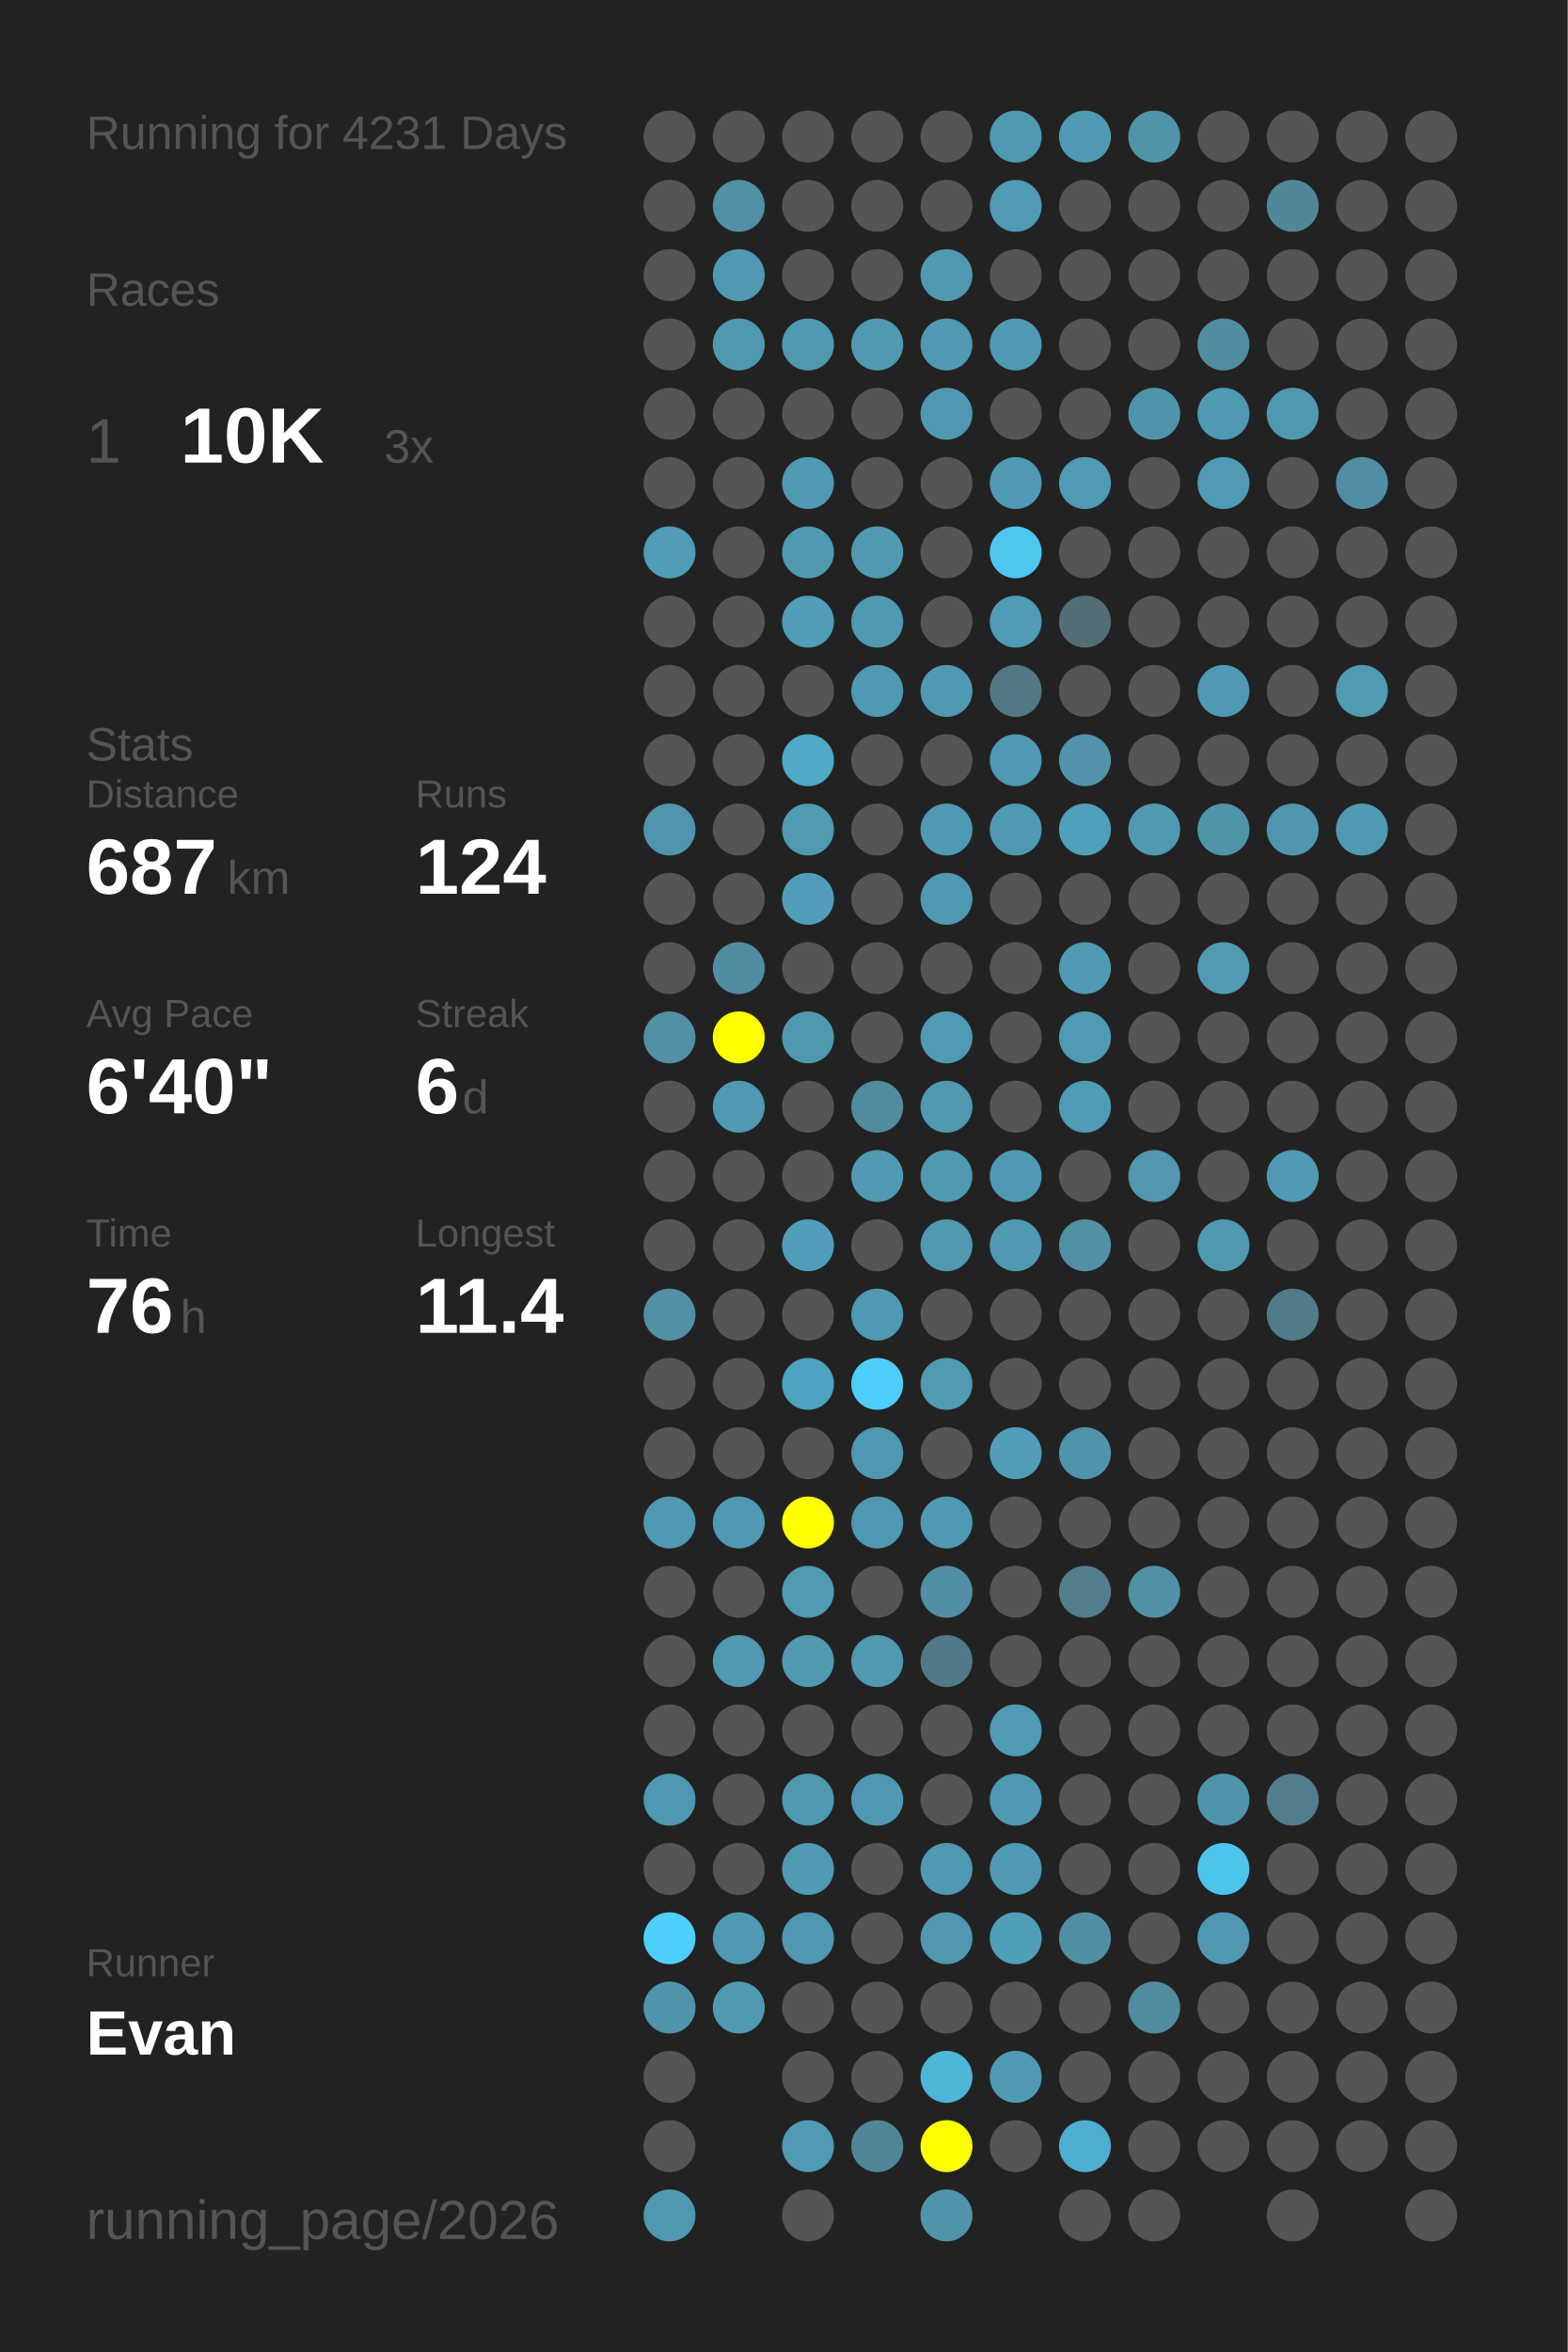
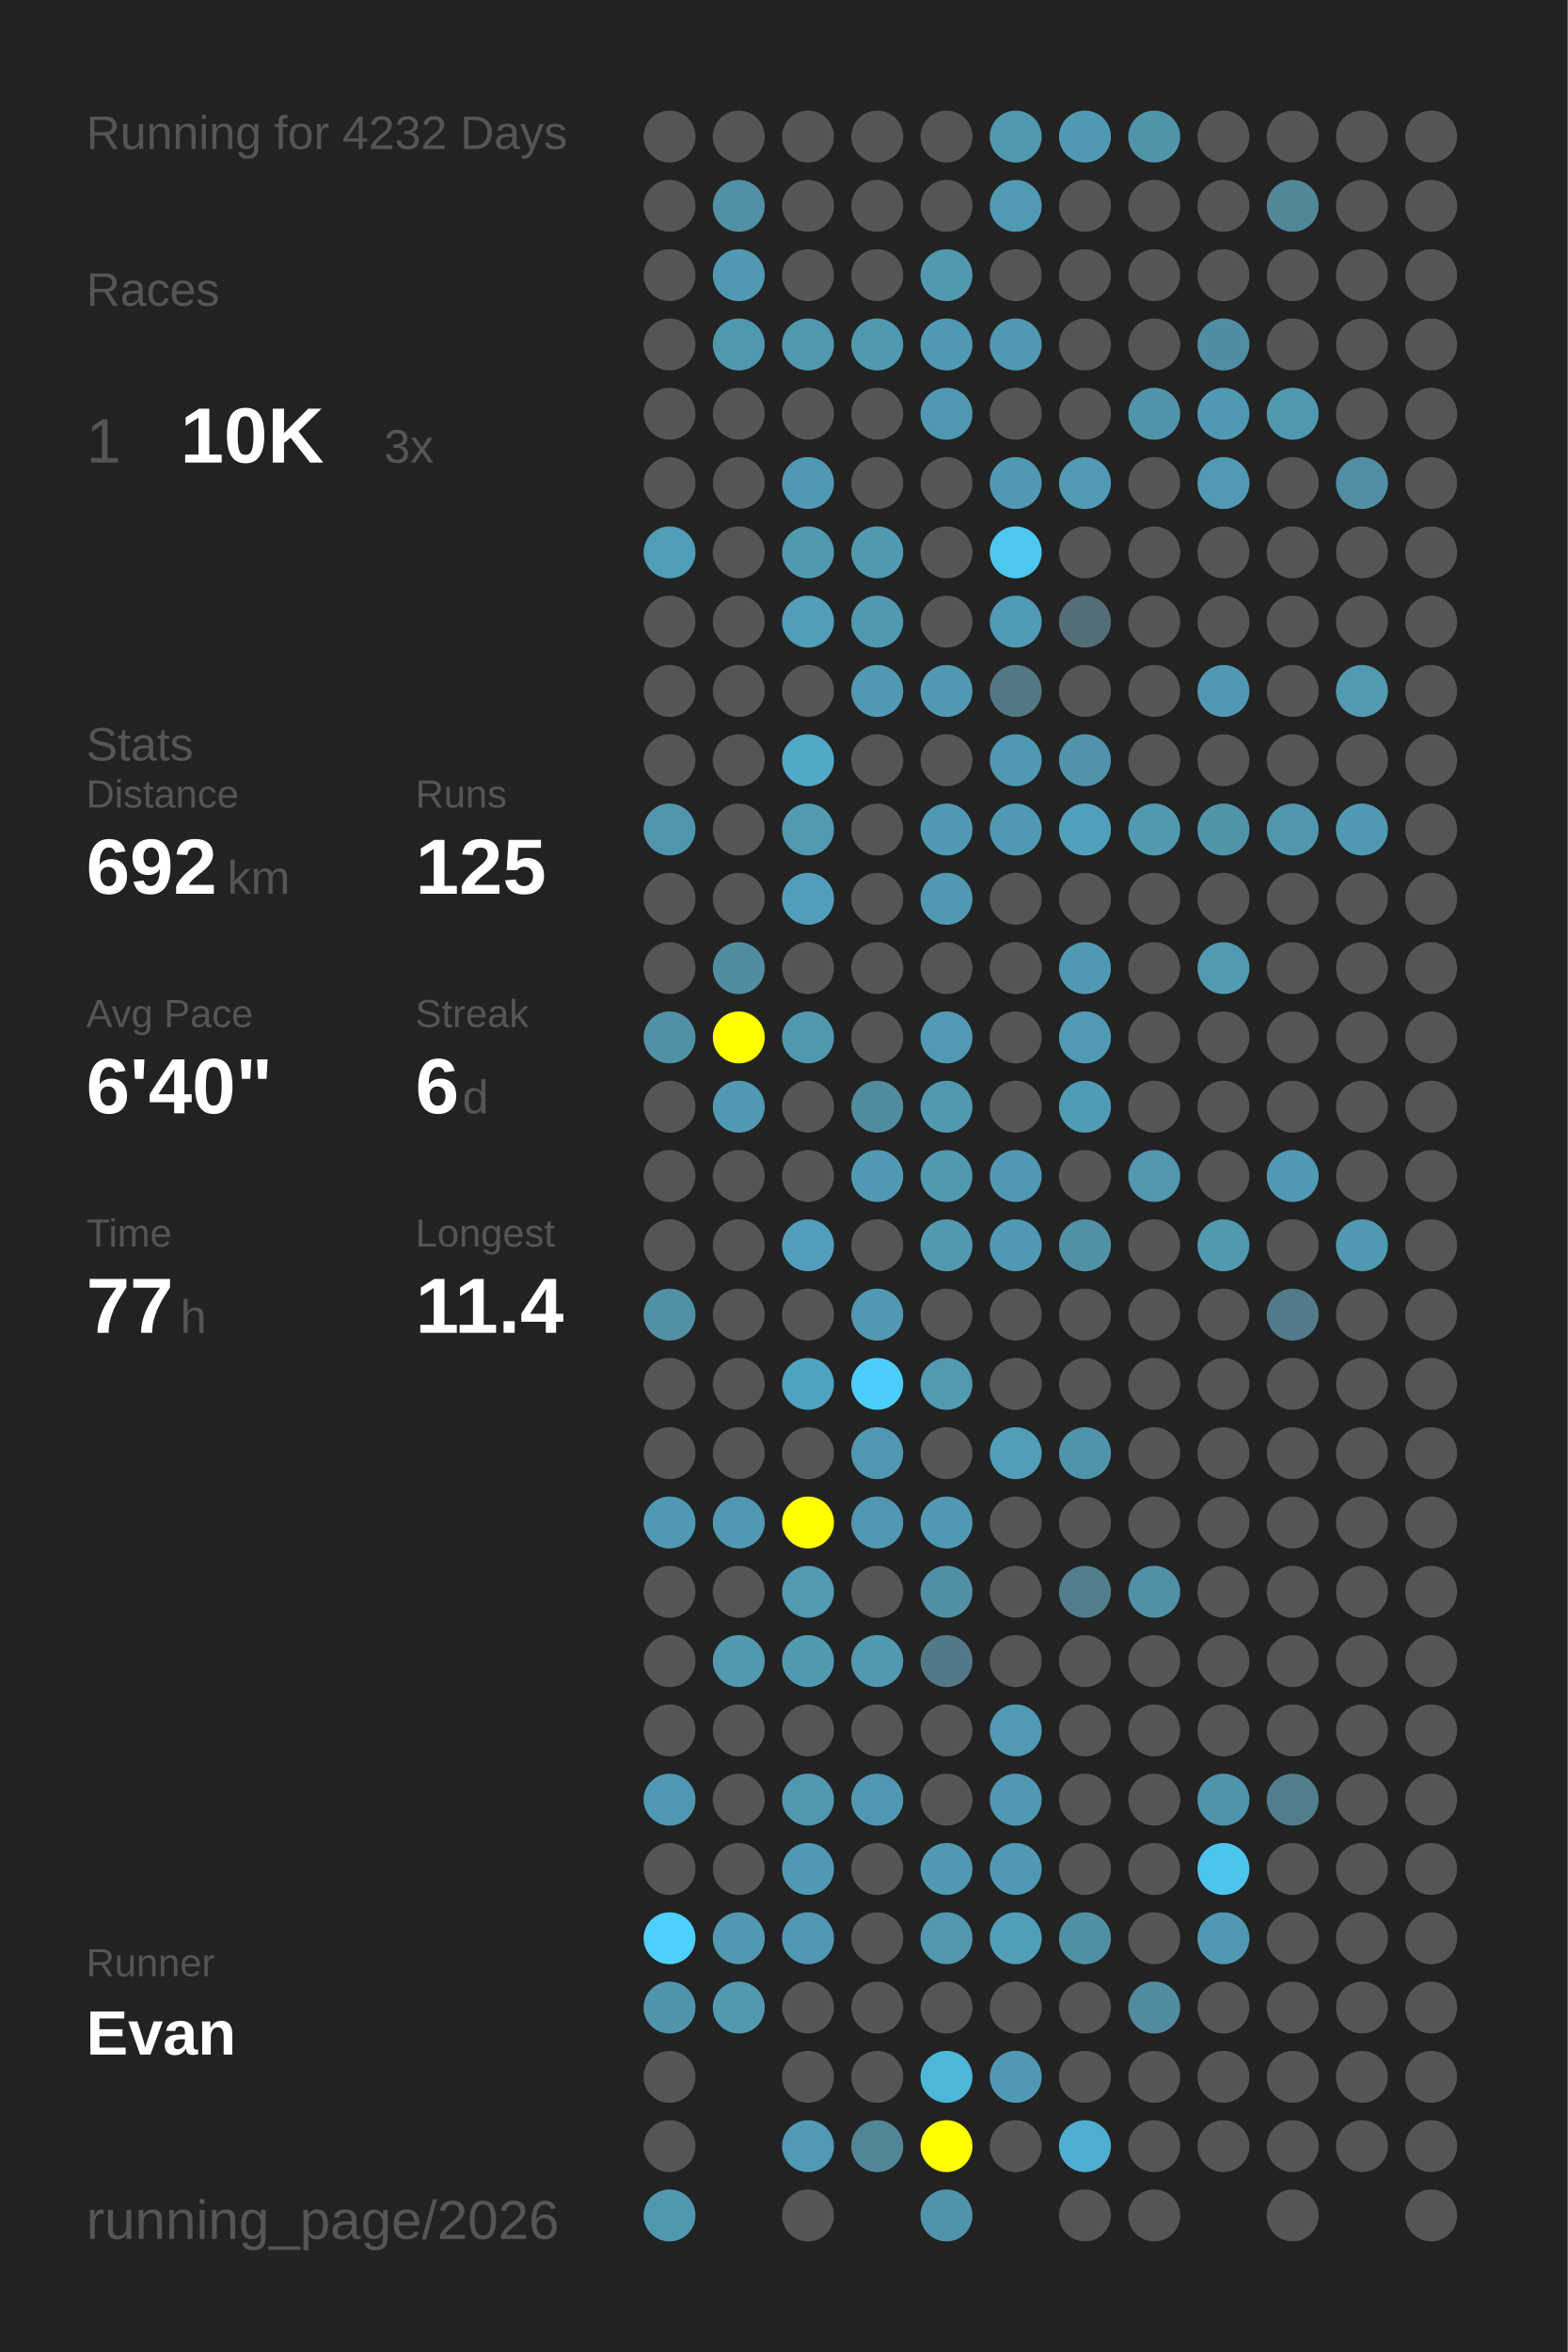
<svg xmlns="http://www.w3.org/2000/svg" baseProfile="full" height="300mm" version="1.1" viewBox="0,0,200,300" width="200mm">
  <defs />
  <rect fill="#222222" height="300" width="200" x="0" y="0" />
-   <text fill="#555555" style="font-size:6px; font-family:Arial;" x="11" y="19">Running for 4231 Days</text>
+   <text fill="#555555" style="font-size:6px; font-family:Arial;" x="11" y="19">Running for 4232 Days</text>
  <text fill="#555555" style="font-size:6px; font-family:Arial;" x="11" y="39">Races</text>
  <text fill="#555555" style="font-size:8px; font-family:Arial;" x="11" y="59">1</text>
  <text fill="#FFFFFF" style="font-size:10px; font-family:Arial; font-weight:bold;" x="23" y="59">10K</text>
  <text fill="#555555" style="font-size:6px; font-family:Arial;" x="49" y="59">3x</text>
  <text fill="#555555" style="font-size:6px; font-family:Arial;" x="11" y="97">Stats</text>
  <text fill="#555555" style="font-size:5px; font-family:Arial;" x="11" y="103">Distance</text>
-   <text fill="#FFFFFF" style="font-size:10px; font-family:Arial; font-weight:bold;" x="11" y="114">687</text>
+   <text fill="#FFFFFF" style="font-size:10px; font-family:Arial; font-weight:bold;" x="11" y="114">692</text>
  <text fill="#555555" style="font-size:6px; font-family:Arial;" x="29" y="114">km</text>
  <text fill="#555555" style="font-size:5px; font-family:Arial;" x="53" y="103">Runs</text>
-   <text fill="#FFFFFF" style="font-size:10px; font-family:Arial; font-weight:bold;" x="53" y="114">124</text>
+   <text fill="#FFFFFF" style="font-size:10px; font-family:Arial; font-weight:bold;" x="53" y="114">125</text>
  <text fill="#555555" style="font-size:5px; font-family:Arial;" x="11" y="131">Avg Pace</text>
  <text fill="#FFFFFF" style="font-size:10px; font-family:Arial; font-weight:bold;" x="11" y="142">6'40"</text>
  <text fill="#555555" style="font-size:5px; font-family:Arial;" x="53" y="131">Streak</text>
  <text fill="#FFFFFF" style="font-size:10px; font-family:Arial; font-weight:bold;" x="53" y="142">6</text>
  <text fill="#555555" style="font-size:6px; font-family:Arial;" x="59" y="142">d</text>
  <text fill="#555555" style="font-size:5px; font-family:Arial;" x="11" y="159">Time</text>
-   <text fill="#FFFFFF" style="font-size:10px; font-family:Arial; font-weight:bold;" x="11" y="170">76</text>
+   <text fill="#FFFFFF" style="font-size:10px; font-family:Arial; font-weight:bold;" x="11" y="170">77</text>
  <text fill="#555555" style="font-size:6px; font-family:Arial;" x="23" y="170">h</text>
  <text fill="#555555" style="font-size:5px; font-family:Arial;" x="53" y="159">Longest</text>
  <text fill="#FFFFFF" style="font-size:10px; font-family:Arial; font-weight:bold;" x="53" y="170">11.4</text>
  <text fill="#555555" style="font-size:5px; font-family:Arial;" x="11" y="252.065">Runner</text>
  <text fill="#FFFFFF" style="font-size:8px; font-family:Arial; font-weight:bold;" x="11" y="262.065">Evan</text>
  <text fill="#555555" style="font-size:7px; font-family:Arial;" x="11" y="285.581">running_page/2026</text>
  <circle cx="85.417" cy="17.419" fill="#555555" r="3.312" />
  <circle cx="85.417" cy="26.258" fill="#555555" r="3.312" />
  <circle cx="85.417" cy="35.097" fill="#555555" r="3.312" />
  <circle cx="85.417" cy="43.935" fill="#555555" r="3.312" />
  <circle cx="85.417" cy="52.774" fill="#555555" r="3.312" />
  <circle cx="85.417" cy="61.613" fill="#555555" r="3.312" />
  <circle cx="85.417" cy="70.452" fill="#509db7" r="3.312" />
  <circle cx="85.417" cy="79.29" fill="#555555" r="3.312" />
  <circle cx="85.417" cy="88.129" fill="#555555" r="3.312" />
  <circle cx="85.417" cy="96.968" fill="#555555" r="3.312" />
  <circle cx="85.417" cy="105.806" fill="#5095ad" r="3.312" />
  <circle cx="85.417" cy="114.645" fill="#555555" r="3.312" />
  <circle cx="85.417" cy="123.484" fill="#555555" r="3.312" />
  <circle cx="85.417" cy="132.323" fill="#5190a5" r="3.312" />
  <circle cx="85.417" cy="141.161" fill="#555555" r="3.312" />
  <circle cx="85.417" cy="150" fill="#555555" r="3.312" />
  <circle cx="85.417" cy="158.839" fill="#555555" r="3.312" />
  <circle cx="85.417" cy="167.677" fill="#5190a5" r="3.312" />
  <circle cx="85.417" cy="176.516" fill="#555555" r="3.312" />
  <circle cx="85.417" cy="185.355" fill="#555555" r="3.312" />
  <circle cx="85.417" cy="194.194" fill="#5099b2" r="3.312" />
  <circle cx="85.417" cy="203.032" fill="#555555" r="3.312" />
  <circle cx="85.417" cy="211.871" fill="#555555" r="3.312" />
  <circle cx="85.417" cy="220.71" fill="#555555" r="3.312" />
  <circle cx="85.417" cy="229.548" fill="#5098b1" r="3.312" />
  <circle cx="85.417" cy="238.387" fill="#555555" r="3.312" />
  <circle cx="85.417" cy="247.226" fill="#4dd0fc" r="3.312" />
  <circle cx="85.417" cy="256.065" fill="#5094ac" r="3.312" />
  <circle cx="85.417" cy="264.903" fill="#555555" r="3.312" />
  <circle cx="85.417" cy="273.742" fill="#555555" r="3.312" />
  <circle cx="85.417" cy="282.581" fill="#5098b0" r="3.312" />
  <circle cx="94.25" cy="17.419" fill="#555555" r="3.312" />
  <circle cx="94.25" cy="26.258" fill="#5190a5" r="3.312" />
  <circle cx="94.25" cy="35.097" fill="#5099b2" r="3.312" />
  <circle cx="94.25" cy="43.935" fill="#5098b0" r="3.312" />
  <circle cx="94.25" cy="52.774" fill="#555555" r="3.312" />
  <circle cx="94.25" cy="61.613" fill="#555555" r="3.312" />
  <circle cx="94.25" cy="70.452" fill="#555555" r="3.312" />
  <circle cx="94.25" cy="79.29" fill="#555555" r="3.312" />
  <circle cx="94.25" cy="88.129" fill="#555555" r="3.312" />
  <circle cx="94.25" cy="96.968" fill="#555555" r="3.312" />
  <circle cx="94.25" cy="105.806" fill="#555555" r="3.312" />
  <circle cx="94.25" cy="114.645" fill="#555555" r="3.312" />
  <circle cx="94.25" cy="123.484" fill="#518da1" r="3.312" />
  <circle cx="94.25" cy="132.323" fill="#FFFF00" r="3.312" />
  <circle cx="94.25" cy="141.161" fill="#5099b2" r="3.312" />
  <circle cx="94.25" cy="150" fill="#555555" r="3.312" />
  <circle cx="94.25" cy="158.839" fill="#555555" r="3.312" />
  <circle cx="94.25" cy="167.677" fill="#555555" r="3.312" />
  <circle cx="94.25" cy="176.516" fill="#555555" r="3.312" />
  <circle cx="94.25" cy="185.355" fill="#555555" r="3.312" />
  <circle cx="94.25" cy="194.194" fill="#5099b2" r="3.312" />
  <circle cx="94.25" cy="203.032" fill="#555555" r="3.312" />
  <circle cx="94.25" cy="211.871" fill="#5099b1" r="3.312" />
  <circle cx="94.25" cy="220.71" fill="#555555" r="3.312" />
  <circle cx="94.25" cy="229.548" fill="#555555" r="3.312" />
  <circle cx="94.25" cy="238.387" fill="#555555" r="3.312" />
  <circle cx="94.25" cy="247.226" fill="#5099b2" r="3.312" />
  <circle cx="94.25" cy="256.065" fill="#5099b1" r="3.312" />
  <circle cx="103.083" cy="17.419" fill="#555555" r="3.312" />
  <circle cx="103.083" cy="26.258" fill="#555555" r="3.312" />
  <circle cx="103.083" cy="35.097" fill="#555555" r="3.312" />
  <circle cx="103.083" cy="43.935" fill="#5098b0" r="3.312" />
  <circle cx="103.083" cy="52.774" fill="#555555" r="3.312" />
  <circle cx="103.083" cy="61.613" fill="#5099b2" r="3.312" />
  <circle cx="103.083" cy="70.452" fill="#5099b1" r="3.312" />
  <circle cx="103.083" cy="79.29" fill="#509eb8" r="3.312" />
  <circle cx="103.083" cy="88.129" fill="#555555" r="3.312" />
  <circle cx="103.083" cy="96.968" fill="#4fa9c7" r="3.312" />
  <circle cx="103.083" cy="105.806" fill="#509ab2" r="3.312" />
  <circle cx="103.083" cy="114.645" fill="#509eb9" r="3.312" />
  <circle cx="103.083" cy="123.484" fill="#555555" r="3.312" />
  <circle cx="103.083" cy="132.323" fill="#5098b0" r="3.312" />
  <circle cx="103.083" cy="141.161" fill="#555555" r="3.312" />
  <circle cx="103.083" cy="150" fill="#555555" r="3.312" />
  <circle cx="103.083" cy="158.839" fill="#509eb9" r="3.312" />
  <circle cx="103.083" cy="167.677" fill="#555555" r="3.312" />
  <circle cx="103.083" cy="176.516" fill="#4fa3c0" r="3.312" />
  <circle cx="103.083" cy="185.355" fill="#555555" r="3.312" />
  <circle cx="103.083" cy="194.194" fill="#FFFF00" r="3.312" />
  <circle cx="103.083" cy="203.032" fill="#509ab2" r="3.312" />
  <circle cx="103.083" cy="211.871" fill="#5099b1" r="3.312" />
  <circle cx="103.083" cy="220.71" fill="#555555" r="3.312" />
  <circle cx="103.083" cy="229.548" fill="#5098b0" r="3.312" />
  <circle cx="103.083" cy="238.387" fill="#5099b2" r="3.312" />
  <circle cx="103.083" cy="247.226" fill="#5098b1" r="3.312" />
  <circle cx="103.083" cy="256.065" fill="#555555" r="3.312" />
  <circle cx="103.083" cy="264.903" fill="#555555" r="3.312" />
  <circle cx="103.083" cy="273.742" fill="#509ab3" r="3.312" />
  <circle cx="103.083" cy="282.581" fill="#555555" r="3.312" />
  <circle cx="111.917" cy="17.419" fill="#555555" r="3.312" />
  <circle cx="111.917" cy="26.258" fill="#555555" r="3.312" />
  <circle cx="111.917" cy="35.097" fill="#555555" r="3.312" />
  <circle cx="111.917" cy="43.935" fill="#5099b1" r="3.312" />
  <circle cx="111.917" cy="52.774" fill="#555555" r="3.312" />
  <circle cx="111.917" cy="61.613" fill="#555555" r="3.312" />
  <circle cx="111.917" cy="70.452" fill="#5099b1" r="3.312" />
  <circle cx="111.917" cy="79.29" fill="#5099b1" r="3.312" />
  <circle cx="111.917" cy="88.129" fill="#5099b2" r="3.312" />
  <circle cx="111.917" cy="96.968" fill="#555555" r="3.312" />
  <circle cx="111.917" cy="105.806" fill="#555555" r="3.312" />
  <circle cx="111.917" cy="114.645" fill="#555555" r="3.312" />
  <circle cx="111.917" cy="123.484" fill="#555555" r="3.312" />
  <circle cx="111.917" cy="132.323" fill="#555555" r="3.312" />
  <circle cx="111.917" cy="141.161" fill="#518b9e" r="3.312" />
  <circle cx="111.917" cy="150" fill="#5099b2" r="3.312" />
  <circle cx="111.917" cy="158.839" fill="#555555" r="3.312" />
  <circle cx="111.917" cy="167.677" fill="#5099b2" r="3.312" />
  <circle cx="111.917" cy="176.516" fill="#4dcefa" r="3.312" />
  <circle cx="111.917" cy="185.355" fill="#5098b1" r="3.312" />
  <circle cx="111.917" cy="194.194" fill="#5098b1" r="3.312" />
  <circle cx="111.917" cy="203.032" fill="#555555" r="3.312" />
  <circle cx="111.917" cy="211.871" fill="#5099b1" r="3.312" />
  <circle cx="111.917" cy="220.71" fill="#555555" r="3.312" />
  <circle cx="111.917" cy="229.548" fill="#5098b1" r="3.312" />
  <circle cx="111.917" cy="238.387" fill="#555555" r="3.312" />
  <circle cx="111.917" cy="247.226" fill="#555555" r="3.312" />
  <circle cx="111.917" cy="256.065" fill="#555555" r="3.312" />
  <circle cx="111.917" cy="264.903" fill="#555555" r="3.312" />
  <circle cx="111.917" cy="273.742" fill="#518698" r="3.312" />
  <circle cx="120.75" cy="17.419" fill="#555555" r="3.312" />
  <circle cx="120.75" cy="26.258" fill="#555555" r="3.312" />
  <circle cx="120.75" cy="35.097" fill="#5099b1" r="3.312" />
  <circle cx="120.75" cy="43.935" fill="#5099b2" r="3.312" />
  <circle cx="120.75" cy="52.774" fill="#5098b1" r="3.312" />
  <circle cx="120.75" cy="61.613" fill="#555555" r="3.312" />
  <circle cx="120.75" cy="70.452" fill="#555555" r="3.312" />
  <circle cx="120.75" cy="79.29" fill="#555555" r="3.312" />
  <circle cx="120.75" cy="88.129" fill="#5099b2" r="3.312" />
  <circle cx="120.75" cy="96.968" fill="#555555" r="3.312" />
  <circle cx="120.75" cy="105.806" fill="#5099b2" r="3.312" />
  <circle cx="120.75" cy="114.645" fill="#5099b2" r="3.312" />
  <circle cx="120.75" cy="123.484" fill="#555555" r="3.312" />
  <circle cx="120.75" cy="132.323" fill="#509ab3" r="3.312" />
  <circle cx="120.75" cy="141.161" fill="#5099b1" r="3.312" />
  <circle cx="120.75" cy="150" fill="#5099b1" r="3.312" />
  <circle cx="120.75" cy="158.839" fill="#5099b1" r="3.312" />
  <circle cx="120.75" cy="167.677" fill="#555555" r="3.312" />
  <circle cx="120.75" cy="176.516" fill="#509ab2" r="3.312" />
  <circle cx="120.75" cy="185.355" fill="#555555" r="3.312" />
  <circle cx="120.75" cy="194.194" fill="#5099b2" r="3.312" />
  <circle cx="120.75" cy="203.032" fill="#518fa4" r="3.312" />
  <circle cx="120.75" cy="211.871" fill="#527987" r="3.312" />
  <circle cx="120.75" cy="220.71" fill="#555555" r="3.312" />
  <circle cx="120.75" cy="229.548" fill="#555555" r="3.312" />
  <circle cx="120.75" cy="238.387" fill="#5099b2" r="3.312" />
  <circle cx="120.75" cy="247.226" fill="#5097af" r="3.312" />
  <circle cx="120.75" cy="256.065" fill="#555555" r="3.312" />
  <circle cx="120.75" cy="264.903" fill="#4eb6d9" r="3.312" />
  <circle cx="120.75" cy="273.742" fill="#FFFF00" r="3.312" />
  <circle cx="120.75" cy="282.581" fill="#5094ab" r="3.312" />
  <circle cx="129.583" cy="17.419" fill="#5098b0" r="3.312" />
  <circle cx="129.583" cy="26.258" fill="#509ab3" r="3.312" />
  <circle cx="129.583" cy="35.097" fill="#555555" r="3.312" />
  <circle cx="129.583" cy="43.935" fill="#5099b2" r="3.312" />
  <circle cx="129.583" cy="52.774" fill="#555555" r="3.312" />
  <circle cx="129.583" cy="61.613" fill="#5099b2" r="3.312" />
  <circle cx="129.583" cy="70.452" fill="#4dc7f0" r="3.312" />
  <circle cx="129.583" cy="79.29" fill="#509bb5" r="3.312" />
  <circle cx="129.583" cy="88.129" fill="#527885" r="3.312" />
  <circle cx="129.583" cy="96.968" fill="#5099b2" r="3.312" />
  <circle cx="129.583" cy="105.806" fill="#5099b2" r="3.312" />
  <circle cx="129.583" cy="114.645" fill="#555555" r="3.312" />
  <circle cx="129.583" cy="123.484" fill="#555555" r="3.312" />
  <circle cx="129.583" cy="132.323" fill="#555555" r="3.312" />
  <circle cx="129.583" cy="141.161" fill="#555555" r="3.312" />
  <circle cx="129.583" cy="150" fill="#5099b2" r="3.312" />
  <circle cx="129.583" cy="158.839" fill="#5099b2" r="3.312" />
  <circle cx="129.583" cy="167.677" fill="#555555" r="3.312" />
  <circle cx="129.583" cy="176.516" fill="#555555" r="3.312" />
  <circle cx="129.583" cy="185.355" fill="#509eb8" r="3.312" />
  <circle cx="129.583" cy="194.194" fill="#555555" r="3.312" />
  <circle cx="129.583" cy="203.032" fill="#555555" r="3.312" />
  <circle cx="129.583" cy="211.871" fill="#555555" r="3.312" />
  <circle cx="129.583" cy="220.71" fill="#509ab3" r="3.312" />
  <circle cx="129.583" cy="229.548" fill="#5099b2" r="3.312" />
  <circle cx="129.583" cy="238.387" fill="#5099b2" r="3.312" />
  <circle cx="129.583" cy="247.226" fill="#509fb9" r="3.312" />
  <circle cx="129.583" cy="256.065" fill="#555555" r="3.312" />
  <circle cx="129.583" cy="264.903" fill="#5099b2" r="3.312" />
  <circle cx="129.583" cy="273.742" fill="#555555" r="3.312" />
  <circle cx="138.417" cy="17.419" fill="#5099b2" r="3.312" />
  <circle cx="138.417" cy="26.258" fill="#555555" r="3.312" />
  <circle cx="138.417" cy="35.097" fill="#555555" r="3.312" />
  <circle cx="138.417" cy="43.935" fill="#555555" r="3.312" />
  <circle cx="138.417" cy="52.774" fill="#555555" r="3.312" />
  <circle cx="138.417" cy="61.613" fill="#509ab3" r="3.312" />
  <circle cx="138.417" cy="70.452" fill="#555555" r="3.312" />
  <circle cx="138.417" cy="79.29" fill="#536e77" r="3.312" />
  <circle cx="138.417" cy="88.129" fill="#555555" r="3.312" />
  <circle cx="138.417" cy="96.968" fill="#5093aa" r="3.312" />
  <circle cx="138.417" cy="105.806" fill="#50a0bb" r="3.312" />
  <circle cx="138.417" cy="114.645" fill="#555555" r="3.312" />
  <circle cx="138.417" cy="123.484" fill="#5099b2" r="3.312" />
  <circle cx="138.417" cy="132.323" fill="#509ab3" r="3.312" />
  <circle cx="138.417" cy="141.161" fill="#509bb5" r="3.312" />
  <circle cx="138.417" cy="150" fill="#555555" r="3.312" />
  <circle cx="138.417" cy="158.839" fill="#5191a6" r="3.312" />
  <circle cx="138.417" cy="167.677" fill="#555555" r="3.312" />
  <circle cx="138.417" cy="176.516" fill="#555555" r="3.312" />
  <circle cx="138.417" cy="185.355" fill="#5094ab" r="3.312" />
  <circle cx="138.417" cy="194.194" fill="#555555" r="3.312" />
  <circle cx="138.417" cy="203.032" fill="#527d8c" r="3.312" />
  <circle cx="138.417" cy="211.871" fill="#555555" r="3.312" />
  <circle cx="138.417" cy="220.71" fill="#555555" r="3.312" />
  <circle cx="138.417" cy="229.548" fill="#555555" r="3.312" />
  <circle cx="138.417" cy="238.387" fill="#555555" r="3.312" />
  <circle cx="138.417" cy="247.226" fill="#518fa4" r="3.312" />
  <circle cx="138.417" cy="256.065" fill="#555555" r="3.312" />
  <circle cx="138.417" cy="264.903" fill="#555555" r="3.312" />
  <circle cx="138.417" cy="273.742" fill="#4faecf" r="3.312" />
  <circle cx="138.417" cy="282.581" fill="#555555" r="3.312" />
  <circle cx="147.25" cy="17.419" fill="#5094aa" r="3.312" />
  <circle cx="147.25" cy="26.258" fill="#555555" r="3.312" />
  <circle cx="147.25" cy="35.097" fill="#555555" r="3.312" />
  <circle cx="147.25" cy="43.935" fill="#555555" r="3.312" />
  <circle cx="147.25" cy="52.774" fill="#5094ab" r="3.312" />
  <circle cx="147.25" cy="61.613" fill="#555555" r="3.312" />
  <circle cx="147.25" cy="70.452" fill="#555555" r="3.312" />
  <circle cx="147.25" cy="79.29" fill="#555555" r="3.312" />
  <circle cx="147.25" cy="88.129" fill="#555555" r="3.312" />
  <circle cx="147.25" cy="96.968" fill="#555555" r="3.312" />
  <circle cx="147.25" cy="105.806" fill="#5099b1" r="3.312" />
  <circle cx="147.25" cy="114.645" fill="#555555" r="3.312" />
  <circle cx="147.25" cy="123.484" fill="#555555" r="3.312" />
  <circle cx="147.25" cy="132.323" fill="#555555" r="3.312" />
  <circle cx="147.25" cy="141.161" fill="#555555" r="3.312" />
  <circle cx="147.25" cy="150" fill="#5097af" r="3.312" />
  <circle cx="147.25" cy="158.839" fill="#555555" r="3.312" />
  <circle cx="147.25" cy="167.677" fill="#555555" r="3.312" />
  <circle cx="147.25" cy="176.516" fill="#555555" r="3.312" />
  <circle cx="147.25" cy="185.355" fill="#555555" r="3.312" />
  <circle cx="147.25" cy="194.194" fill="#555555" r="3.312" />
  <circle cx="147.25" cy="203.032" fill="#5191a6" r="3.312" />
  <circle cx="147.25" cy="211.871" fill="#555555" r="3.312" />
  <circle cx="147.25" cy="220.71" fill="#555555" r="3.312" />
  <circle cx="147.25" cy="229.548" fill="#555555" r="3.312" />
  <circle cx="147.25" cy="238.387" fill="#555555" r="3.312" />
  <circle cx="147.25" cy="247.226" fill="#555555" r="3.312" />
  <circle cx="147.25" cy="256.065" fill="#518b9e" r="3.312" />
  <circle cx="147.25" cy="264.903" fill="#555555" r="3.312" />
  <circle cx="147.25" cy="273.742" fill="#555555" r="3.312" />
  <circle cx="147.25" cy="282.581" fill="#555555" r="3.312" />
  <circle cx="156.083" cy="17.419" fill="#555555" r="3.312" />
  <circle cx="156.083" cy="26.258" fill="#555555" r="3.312" />
  <circle cx="156.083" cy="35.097" fill="#555555" r="3.312" />
  <circle cx="156.083" cy="43.935" fill="#518da2" r="3.312" />
  <circle cx="156.083" cy="52.774" fill="#5099b2" r="3.312" />
  <circle cx="156.083" cy="61.613" fill="#509ab3" r="3.312" />
  <circle cx="156.083" cy="70.452" fill="#555555" r="3.312" />
  <circle cx="156.083" cy="79.29" fill="#555555" r="3.312" />
  <circle cx="156.083" cy="88.129" fill="#5099b2" r="3.312" />
  <circle cx="156.083" cy="96.968" fill="#555555" r="3.312" />
  <circle cx="156.083" cy="105.806" fill="#5094aa" r="3.312" />
  <circle cx="156.083" cy="114.645" fill="#555555" r="3.312" />
  <circle cx="156.083" cy="123.484" fill="#509ab2" r="3.312" />
  <circle cx="156.083" cy="132.323" fill="#555555" r="3.312" />
  <circle cx="156.083" cy="141.161" fill="#555555" r="3.312" />
  <circle cx="156.083" cy="150" fill="#555555" r="3.312" />
  <circle cx="156.083" cy="158.839" fill="#5099b1" r="3.312" />
  <circle cx="156.083" cy="167.677" fill="#555555" r="3.312" />
  <circle cx="156.083" cy="176.516" fill="#555555" r="3.312" />
  <circle cx="156.083" cy="185.355" fill="#555555" r="3.312" />
  <circle cx="156.083" cy="194.194" fill="#555555" r="3.312" />
  <circle cx="156.083" cy="203.032" fill="#555555" r="3.312" />
  <circle cx="156.083" cy="211.871" fill="#555555" r="3.312" />
  <circle cx="156.083" cy="220.71" fill="#555555" r="3.312" />
  <circle cx="156.083" cy="229.548" fill="#5094ab" r="3.312" />
  <circle cx="156.083" cy="238.387" fill="#4dc4ec" r="3.312" />
  <circle cx="156.083" cy="247.226" fill="#5098b1" r="3.312" />
  <circle cx="156.083" cy="256.065" fill="#555555" r="3.312" />
  <circle cx="156.083" cy="264.903" fill="#555555" r="3.312" />
  <circle cx="156.083" cy="273.742" fill="#555555" r="3.312" />
  <circle cx="164.917" cy="17.419" fill="#555555" r="3.312" />
  <circle cx="164.917" cy="26.258" fill="#518799" r="3.312" />
  <circle cx="164.917" cy="35.097" fill="#555555" r="3.312" />
  <circle cx="164.917" cy="43.935" fill="#555555" r="3.312" />
  <circle cx="164.917" cy="52.774" fill="#5098b0" r="3.312" />
  <circle cx="164.917" cy="61.613" fill="#555555" r="3.312" />
  <circle cx="164.917" cy="70.452" fill="#555555" r="3.312" />
  <circle cx="164.917" cy="79.29" fill="#555555" r="3.312" />
  <circle cx="164.917" cy="88.129" fill="#555555" r="3.312" />
  <circle cx="164.917" cy="96.968" fill="#555555" r="3.312" />
  <circle cx="164.917" cy="105.806" fill="#5096ae" r="3.312" />
  <circle cx="164.917" cy="114.645" fill="#555555" r="3.312" />
  <circle cx="164.917" cy="123.484" fill="#555555" r="3.312" />
  <circle cx="164.917" cy="132.323" fill="#555555" r="3.312" />
  <circle cx="164.917" cy="141.161" fill="#555555" r="3.312" />
  <circle cx="164.917" cy="150" fill="#5099b2" r="3.312" />
  <circle cx="164.917" cy="158.839" fill="#555555" r="3.312" />
  <circle cx="164.917" cy="167.677" fill="#527b89" r="3.312" />
  <circle cx="164.917" cy="176.516" fill="#555555" r="3.312" />
  <circle cx="164.917" cy="185.355" fill="#555555" r="3.312" />
  <circle cx="164.917" cy="194.194" fill="#555555" r="3.312" />
  <circle cx="164.917" cy="203.032" fill="#555555" r="3.312" />
  <circle cx="164.917" cy="211.871" fill="#555555" r="3.312" />
  <circle cx="164.917" cy="220.71" fill="#555555" r="3.312" />
  <circle cx="164.917" cy="229.548" fill="#527d8c" r="3.312" />
  <circle cx="164.917" cy="238.387" fill="#555555" r="3.312" />
  <circle cx="164.917" cy="247.226" fill="#555555" r="3.312" />
  <circle cx="164.917" cy="256.065" fill="#555555" r="3.312" />
  <circle cx="164.917" cy="264.903" fill="#555555" r="3.312" />
  <circle cx="164.917" cy="273.742" fill="#555555" r="3.312" />
  <circle cx="164.917" cy="282.581" fill="#555555" r="3.312" />
  <circle cx="173.75" cy="17.419" fill="#555555" r="3.312" />
  <circle cx="173.75" cy="26.258" fill="#555555" r="3.312" />
  <circle cx="173.75" cy="35.097" fill="#555555" r="3.312" />
  <circle cx="173.75" cy="43.935" fill="#555555" r="3.312" />
  <circle cx="173.75" cy="52.774" fill="#555555" r="3.312" />
  <circle cx="173.75" cy="61.613" fill="#518ea3" r="3.312" />
  <circle cx="173.75" cy="70.452" fill="#555555" r="3.312" />
  <circle cx="173.75" cy="79.29" fill="#555555" r="3.312" />
  <circle cx="173.75" cy="88.129" fill="#509ab2" r="3.312" />
  <circle cx="173.75" cy="96.968" fill="#555555" r="3.312" />
  <circle cx="173.75" cy="105.806" fill="#5099b2" r="3.312" />
  <circle cx="173.75" cy="114.645" fill="#555555" r="3.312" />
  <circle cx="173.75" cy="123.484" fill="#555555" r="3.312" />
  <circle cx="173.75" cy="132.323" fill="#555555" r="3.312" />
  <circle cx="173.75" cy="141.161" fill="#555555" r="3.312" />
  <circle cx="173.75" cy="150" fill="#555555" r="3.312" />
-   <circle cx="173.75" cy="158.839" fill="#555555" r="3.312" />
+   <circle cx="173.75" cy="158.839" fill="#5099b2" r="3.312" />
  <circle cx="173.75" cy="167.677" fill="#555555" r="3.312" />
  <circle cx="173.75" cy="176.516" fill="#555555" r="3.312" />
  <circle cx="173.75" cy="185.355" fill="#555555" r="3.312" />
  <circle cx="173.75" cy="194.194" fill="#555555" r="3.312" />
  <circle cx="173.75" cy="203.032" fill="#555555" r="3.312" />
  <circle cx="173.75" cy="211.871" fill="#555555" r="3.312" />
  <circle cx="173.75" cy="220.71" fill="#555555" r="3.312" />
  <circle cx="173.75" cy="229.548" fill="#555555" r="3.312" />
  <circle cx="173.75" cy="238.387" fill="#555555" r="3.312" />
  <circle cx="173.75" cy="247.226" fill="#555555" r="3.312" />
  <circle cx="173.75" cy="256.065" fill="#555555" r="3.312" />
  <circle cx="173.75" cy="264.903" fill="#555555" r="3.312" />
  <circle cx="173.75" cy="273.742" fill="#555555" r="3.312" />
  <circle cx="182.583" cy="17.419" fill="#555555" r="3.312" />
  <circle cx="182.583" cy="26.258" fill="#555555" r="3.312" />
  <circle cx="182.583" cy="35.097" fill="#555555" r="3.312" />
  <circle cx="182.583" cy="43.935" fill="#555555" r="3.312" />
  <circle cx="182.583" cy="52.774" fill="#555555" r="3.312" />
  <circle cx="182.583" cy="61.613" fill="#555555" r="3.312" />
  <circle cx="182.583" cy="70.452" fill="#555555" r="3.312" />
  <circle cx="182.583" cy="79.29" fill="#555555" r="3.312" />
  <circle cx="182.583" cy="88.129" fill="#555555" r="3.312" />
  <circle cx="182.583" cy="96.968" fill="#555555" r="3.312" />
  <circle cx="182.583" cy="105.806" fill="#555555" r="3.312" />
  <circle cx="182.583" cy="114.645" fill="#555555" r="3.312" />
  <circle cx="182.583" cy="123.484" fill="#555555" r="3.312" />
  <circle cx="182.583" cy="132.323" fill="#555555" r="3.312" />
  <circle cx="182.583" cy="141.161" fill="#555555" r="3.312" />
  <circle cx="182.583" cy="150" fill="#555555" r="3.312" />
  <circle cx="182.583" cy="158.839" fill="#555555" r="3.312" />
  <circle cx="182.583" cy="167.677" fill="#555555" r="3.312" />
  <circle cx="182.583" cy="176.516" fill="#555555" r="3.312" />
  <circle cx="182.583" cy="185.355" fill="#555555" r="3.312" />
  <circle cx="182.583" cy="194.194" fill="#555555" r="3.312" />
  <circle cx="182.583" cy="203.032" fill="#555555" r="3.312" />
  <circle cx="182.583" cy="211.871" fill="#555555" r="3.312" />
  <circle cx="182.583" cy="220.71" fill="#555555" r="3.312" />
  <circle cx="182.583" cy="229.548" fill="#555555" r="3.312" />
  <circle cx="182.583" cy="238.387" fill="#555555" r="3.312" />
  <circle cx="182.583" cy="247.226" fill="#555555" r="3.312" />
  <circle cx="182.583" cy="256.065" fill="#555555" r="3.312" />
  <circle cx="182.583" cy="264.903" fill="#555555" r="3.312" />
  <circle cx="182.583" cy="273.742" fill="#555555" r="3.312" />
  <circle cx="182.583" cy="282.581" fill="#555555" r="3.312" />
</svg>
